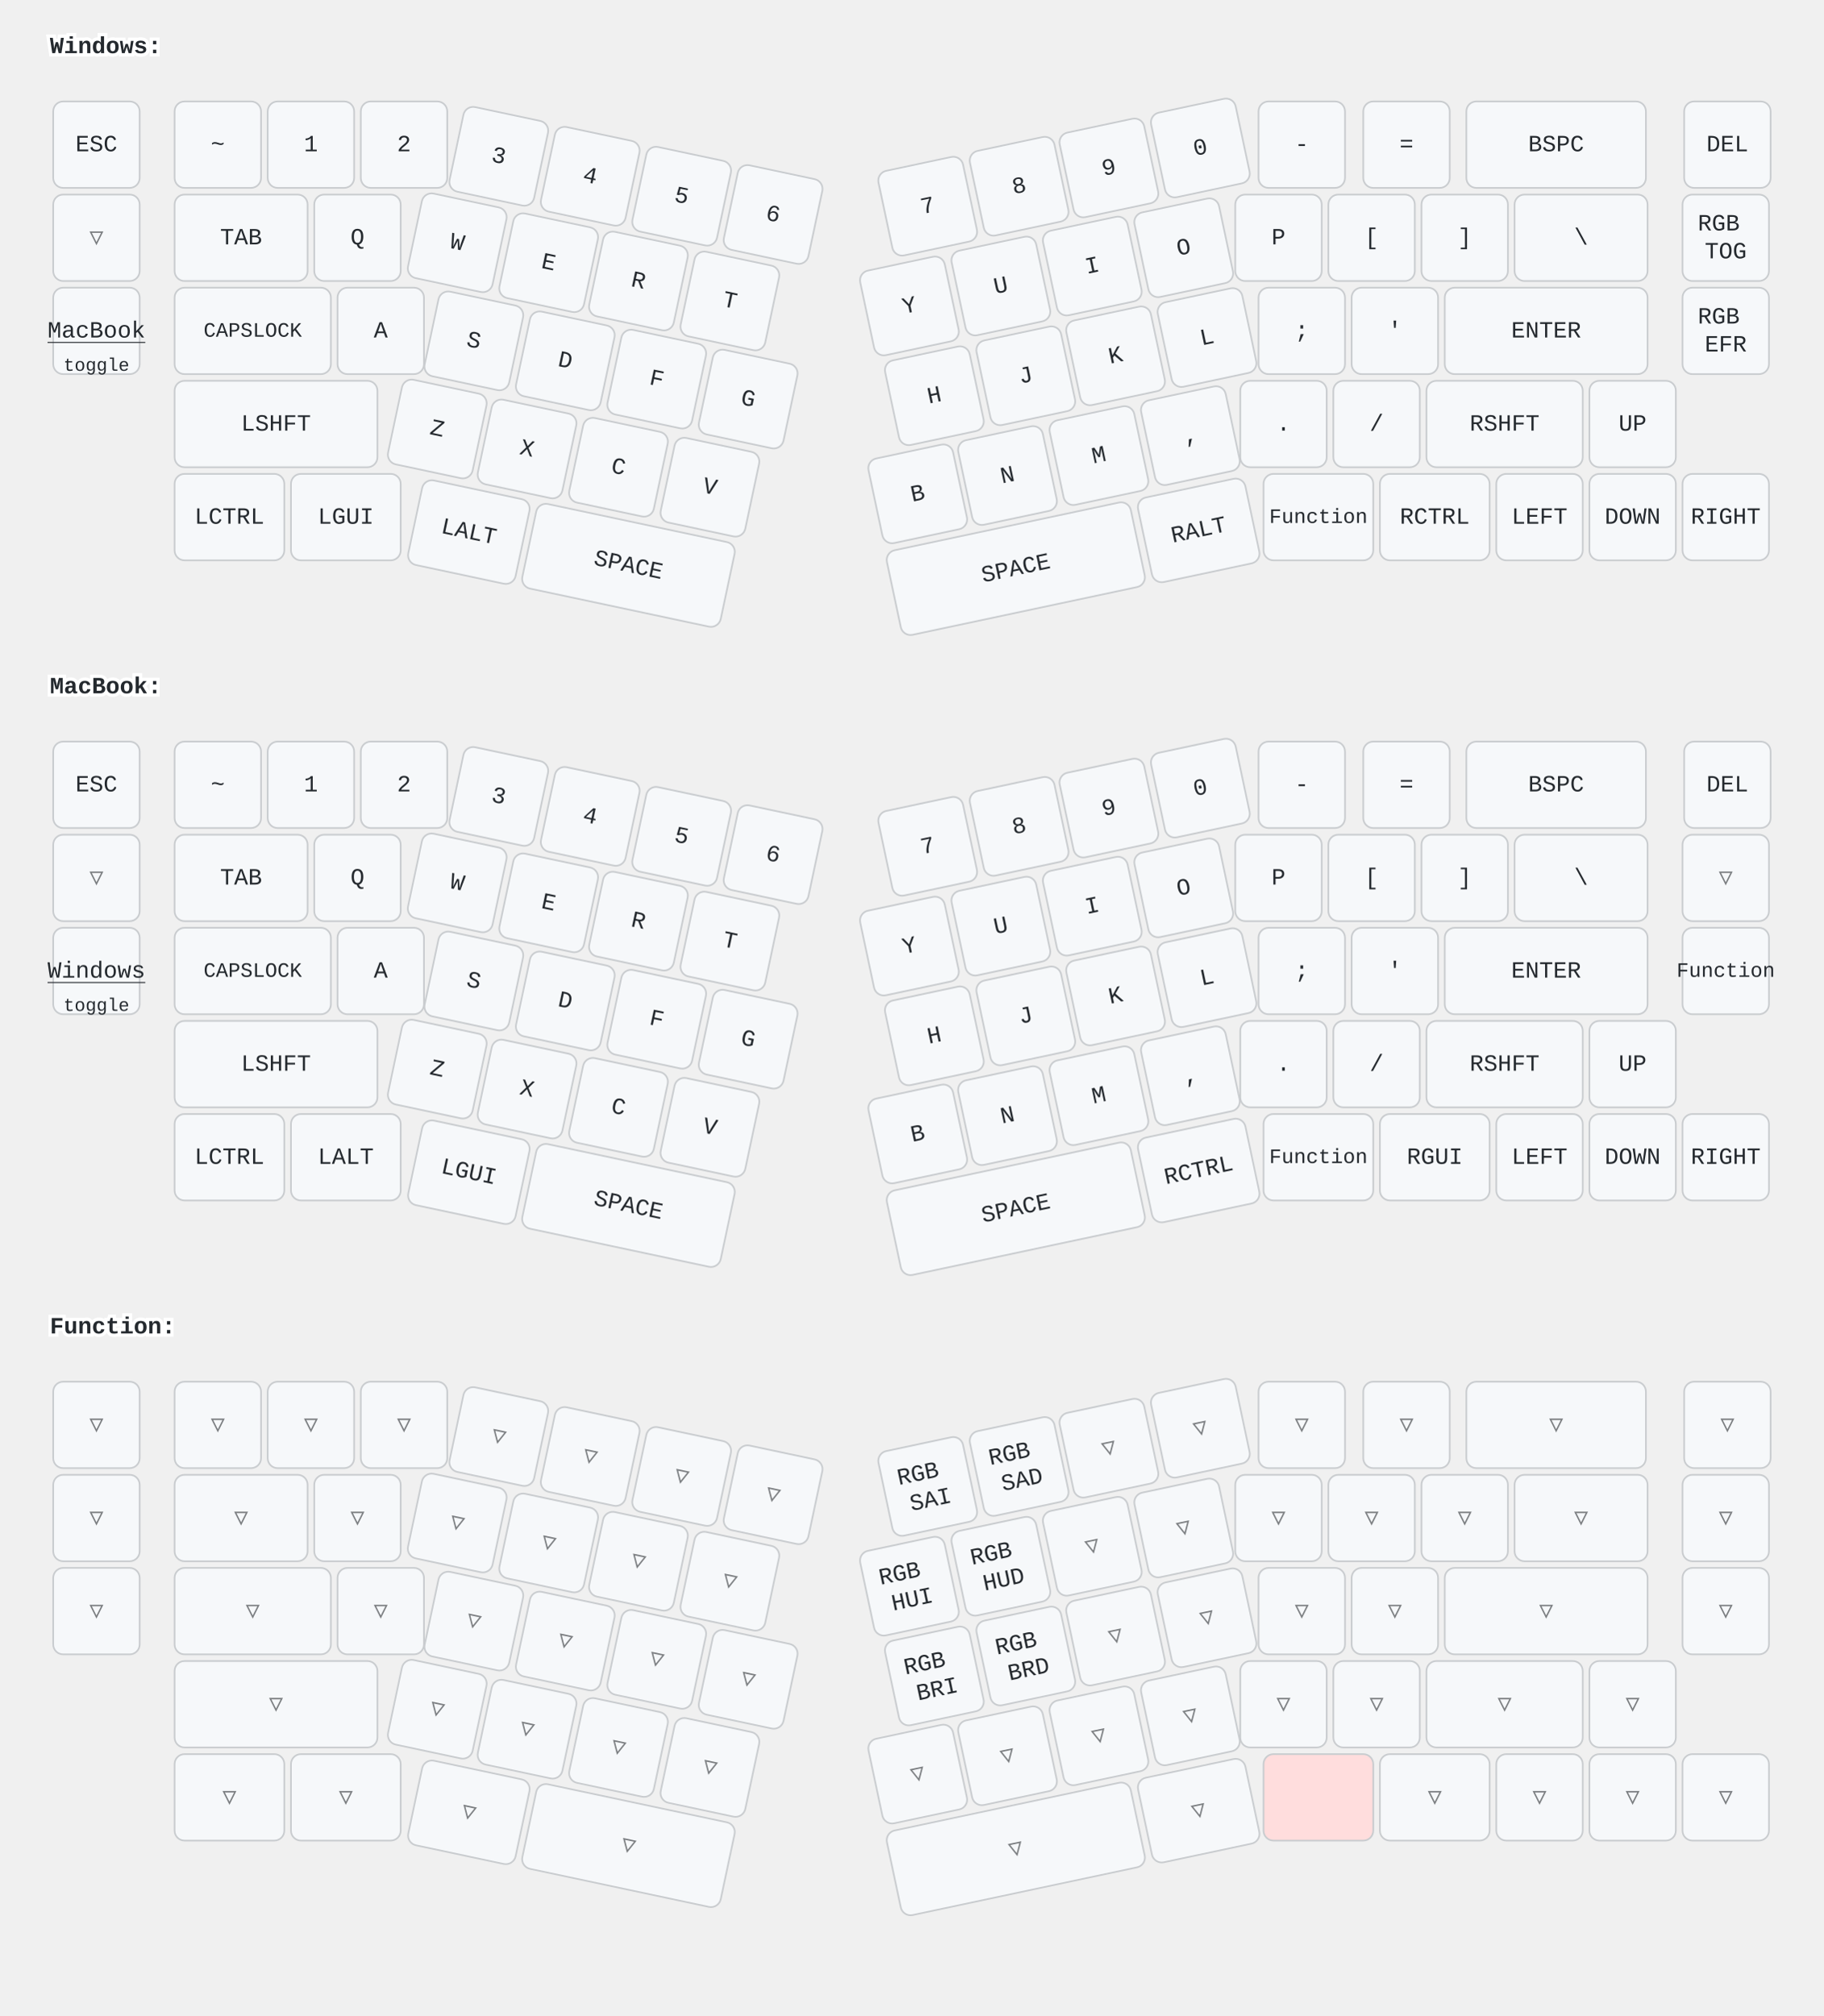
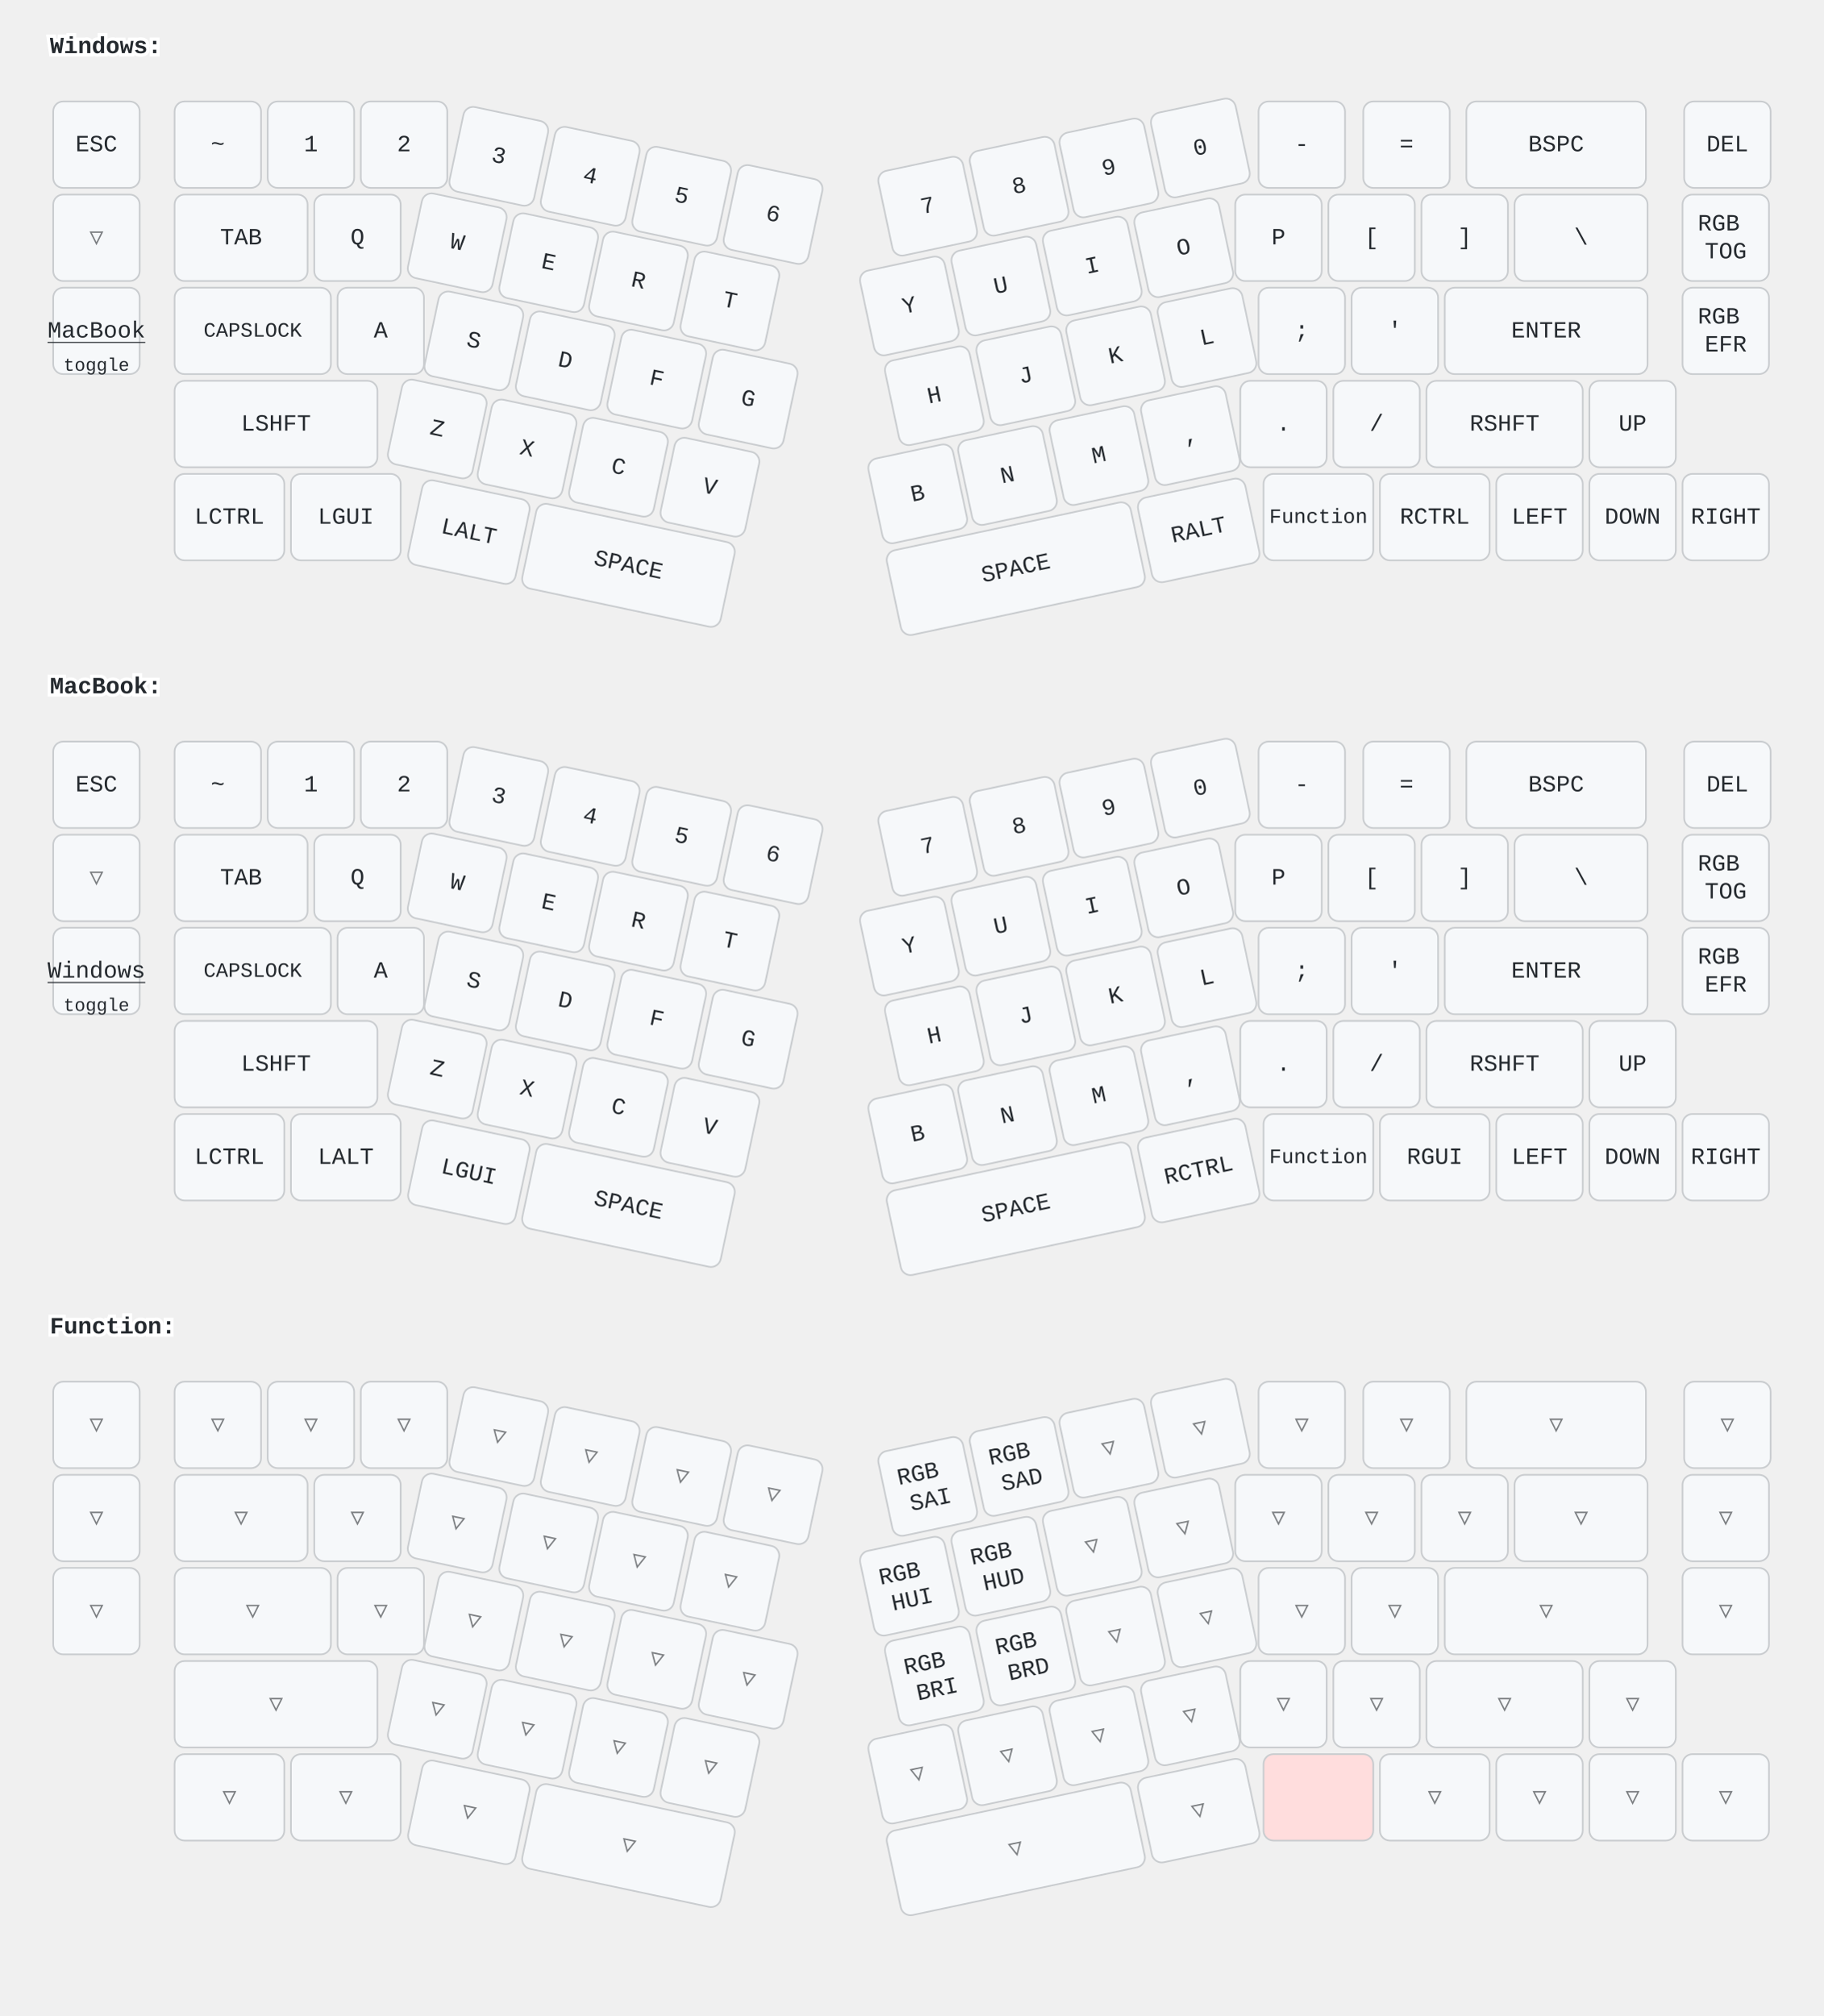
<svg xmlns="http://www.w3.org/2000/svg" width="1097" height="1212" viewBox="0 0 1097 1212" class="keymap">
  <style>/* inherit to force styles through use tags */
svg path {
    fill: inherit;
}

/* font and background color specifications */
svg.keymap {
    font-family: SFMono-Regular,Consolas,Liberation Mono,Menlo,monospace;
    font-size: 14px;
    font-kerning: normal;
    text-rendering: optimizeLegibility;
    fill: #24292e;
}

/* default key styling */
rect.key {
    fill: #f6f8fa;
}

rect.key, rect.combo {
    stroke: #c9cccf;
    stroke-width: 1;
}

/* default key side styling, only used is draw_key_sides is set */
rect.side {
    filter: brightness(90%);
}

/* color accent for combo boxes */
rect.combo, rect.combo-separate {
    fill: #cdf;
}

/* color accent for held keys */
rect.held, rect.combo.held {
    fill: #fdd;
}

/* color accent for ghost (optional) keys */
rect.ghost, rect.combo.ghost {
    stroke-dasharray: 4, 4;
    stroke-width: 2;
}

text {
    text-anchor: middle;
    dominant-baseline: middle;
}

/* styling for layer labels */
text.label {
    font-weight: bold;
    text-anchor: start;
    stroke: white;
    stroke-width: 4;
    paint-order: stroke;
}

/* styling for optional footer */
text.footer {
    text-anchor: end;
    dominant-baseline: auto;
    stroke: white;
    stroke-width: 4;
    paint-order: stroke;
}

/* styling for combo tap, and key non-tap label text */
text.combo, text.hold, text.shifted, text.left, text.right {
    font-size: 11px;
}

text.hold {
    text-anchor: middle;
    dominant-baseline: auto;
}

text.shifted {
    text-anchor: middle;
    dominant-baseline: hanging;
}

text.left {
    text-anchor: start;
}

text.right {
    text-anchor: end;
}

text.layer-activator {
    text-decoration: underline;
}

/* styling for hold/shifted label text in combo box */
text.combo.hold, text.combo.shifted, text.combo.left, text.combo.right {
    font-size: 8px;
}

/* lighter symbol for transparent keys */
text.trans {
    fill: #7b7e81;
}

/* styling for combo dendrons */
path.combo {
    stroke-width: 1;
    stroke: gray;
    fill: none;
}

/* Start Tabler Icons Cleanup */
/* cannot use height/width with glyphs */
.icon-tabler &gt; path {
    fill: inherit;
    stroke: inherit;
    stroke-width: 2;
}
/* hide tabler's default box */
.icon-tabler &gt; path[stroke="none"][fill="none"] {
    visibility: hidden;
}
/* End Tabler Icons Cleanup */
</style>
  <g transform="translate(30, 0)" class="layer-Windows">
    <text x="0" y="28" class="label" id="Windows">Windows:</text>
    <g transform="translate(0, 56)">
      <g transform="translate(28, 31)" class="key keypos-0">
        <rect rx="6" ry="6" x="-26" y="-26" width="52" height="52" class="key" />
        <text x="0" y="0" class="key tap">ESC</text>
      </g>
      <g transform="translate(101, 31)" class="key keypos-1">
        <rect rx="6" ry="6" x="-26" y="-26" width="52" height="52" class="key" />
        <text x="0" y="0" class="key tap">~</text>
      </g>
      <g transform="translate(157, 31)" class="key keypos-2">
        <rect rx="6" ry="6" x="-26" y="-26" width="52" height="52" class="key" />
        <text x="0" y="0" class="key tap">1</text>
      </g>
      <g transform="translate(213, 31)" class="key keypos-3">
        <rect rx="6" ry="6" x="-26" y="-26" width="52" height="52" class="key" />
        <text x="0" y="0" class="key tap">2</text>
      </g>
      <g transform="translate(270, 38) rotate(12.0)" class="key keypos-4">
        <rect rx="6" ry="6" x="-26" y="-26" width="52" height="52" class="key" />
        <text x="0" y="0" class="key tap">3</text>
      </g>
      <g transform="translate(325, 50) rotate(12.0)" class="key keypos-5">
        <rect rx="6" ry="6" x="-26" y="-26" width="52" height="52" class="key" />
        <text x="0" y="0" class="key tap">4</text>
      </g>
      <g transform="translate(380, 62) rotate(12.0)" class="key keypos-6">
        <rect rx="6" ry="6" x="-26" y="-26" width="52" height="52" class="key" />
        <text x="0" y="0" class="key tap">5</text>
      </g>
      <g transform="translate(435, 73) rotate(12.0)" class="key keypos-7">
        <rect rx="6" ry="6" x="-26" y="-26" width="52" height="52" class="key" />
        <text x="0" y="0" class="key tap">6</text>
      </g>
      <g transform="translate(528, 68) rotate(-12.0)" class="key keypos-8">
        <rect rx="6" ry="6" x="-26" y="-26" width="52" height="52" class="key" />
        <text x="0" y="0" class="key tap">7</text>
      </g>
      <g transform="translate(583, 56) rotate(-12.0)" class="key keypos-9">
        <rect rx="6" ry="6" x="-26" y="-26" width="52" height="52" class="key" />
        <text x="0" y="0" class="key tap">8</text>
      </g>
      <g transform="translate(637, 45) rotate(-12.0)" class="key keypos-10">
        <rect rx="6" ry="6" x="-26" y="-26" width="52" height="52" class="key" />
        <text x="0" y="0" class="key tap">9</text>
      </g>
      <g transform="translate(692, 33) rotate(-12.0)" class="key keypos-11">
        <rect rx="6" ry="6" x="-26" y="-26" width="52" height="52" class="key" />
        <text x="0" y="0" class="key tap">0</text>
      </g>
      <g transform="translate(753, 31)" class="key keypos-12">
        <rect rx="6" ry="6" x="-26" y="-26" width="52" height="52" class="key" />
        <text x="0" y="0" class="key tap">-</text>
      </g>
      <g transform="translate(816, 31)" class="key keypos-13">
        <rect rx="6" ry="6" x="-26" y="-26" width="52" height="52" class="key" />
        <text x="0" y="0" class="key tap">=</text>
      </g>
      <g transform="translate(906, 31)" class="key keypos-14">
        <rect rx="6" ry="6" x="-54" y="-26" width="108" height="52" class="key" />
        <text x="0" y="0" class="key tap">BSPC</text>
      </g>
      <g transform="translate(1009, 31)" class="key keypos-15">
        <rect rx="6" ry="6" x="-26" y="-26" width="52" height="52" class="key" />
        <text x="0" y="0" class="key tap">DEL</text>
      </g>
      <g transform="translate(28, 87)" class="key trans keypos-16">
        <rect rx="6" ry="6" x="-26" y="-26" width="52" height="52" class="key trans" />
        <text x="0" y="0" class="key trans tap">▽</text>
      </g>
      <g transform="translate(115, 87)" class="key keypos-17">
        <rect rx="6" ry="6" x="-40" y="-26" width="80" height="52" class="key" />
        <text x="0" y="0" class="key tap">TAB</text>
      </g>
      <g transform="translate(185, 87)" class="key keypos-18">
        <rect rx="6" ry="6" x="-26" y="-26" width="52" height="52" class="key" />
        <text x="0" y="0" class="key tap">Q</text>
      </g>
      <g transform="translate(245, 90) rotate(12.0)" class="key keypos-19">
        <rect rx="6" ry="6" x="-26" y="-26" width="52" height="52" class="key" />
        <text x="0" y="0" class="key tap">W</text>
      </g>
      <g transform="translate(300, 102) rotate(12.0)" class="key keypos-20">
        <rect rx="6" ry="6" x="-26" y="-26" width="52" height="52" class="key" />
        <text x="0" y="0" class="key tap">E</text>
      </g>
      <g transform="translate(354, 113) rotate(12.0)" class="key keypos-21">
        <rect rx="6" ry="6" x="-26" y="-26" width="52" height="52" class="key" />
        <text x="0" y="0" class="key tap">R</text>
      </g>
      <g transform="translate(409, 125) rotate(12.0)" class="key keypos-22">
        <rect rx="6" ry="6" x="-26" y="-26" width="52" height="52" class="key" />
        <text x="0" y="0" class="key tap">T</text>
      </g>
      <g transform="translate(517, 128) rotate(-12.0)" class="key keypos-23">
        <rect rx="6" ry="6" x="-26" y="-26" width="52" height="52" class="key" />
        <text x="0" y="0" class="key tap">Y</text>
      </g>
      <g transform="translate(572, 116) rotate(-12.0)" class="key keypos-24">
        <rect rx="6" ry="6" x="-26" y="-26" width="52" height="52" class="key" />
        <text x="0" y="0" class="key tap">U</text>
      </g>
      <g transform="translate(627, 104) rotate(-12.0)" class="key keypos-25">
        <rect rx="6" ry="6" x="-26" y="-26" width="52" height="52" class="key" />
        <text x="0" y="0" class="key tap">I</text>
      </g>
      <g transform="translate(682, 93) rotate(-12.0)" class="key keypos-26">
        <rect rx="6" ry="6" x="-26" y="-26" width="52" height="52" class="key" />
        <text x="0" y="0" class="key tap">O</text>
      </g>
      <g transform="translate(739, 87)" class="key keypos-27">
        <rect rx="6" ry="6" x="-26" y="-26" width="52" height="52" class="key" />
        <text x="0" y="0" class="key tap">P</text>
      </g>
      <g transform="translate(795, 87)" class="key keypos-28">
        <rect rx="6" ry="6" x="-26" y="-26" width="52" height="52" class="key" />
        <text x="0" y="0" class="key tap">[</text>
      </g>
      <g transform="translate(851, 87)" class="key keypos-29">
        <rect rx="6" ry="6" x="-26" y="-26" width="52" height="52" class="key" />
        <text x="0" y="0" class="key tap">]</text>
      </g>
      <g transform="translate(921, 87)" class="key keypos-30">
        <rect rx="6" ry="6" x="-40" y="-26" width="80" height="52" class="key" />
        <text x="0" y="0" class="key tap">\</text>
      </g>
      <g transform="translate(1008, 87)" class="key keypos-31">
        <rect rx="6" ry="6" x="-26" y="-26" width="52" height="52" class="key" />
        <text x="0" y="0" class="key tap">
          <tspan x="0" dy="-0.6em">RGB</tspan>
          <tspan x="0" dy="1.2em">TOG</tspan>
        </text>
      </g>
      <g transform="translate(28, 143)" class="key keypos-32">
        <rect rx="6" ry="6" x="-26" y="-26" width="52" height="52" class="key" />
        <a href="#MacBook">
          <text x="0" y="0" class="key tap layer-activator">MacBook</text>
        </a>
        <text x="0" y="24" class="key hold">toggle</text>
      </g>
      <g transform="translate(122, 143)" class="key keypos-33">
        <rect rx="6" ry="6" x="-47" y="-26" width="94" height="52" class="key" />
        <text x="0" y="0" class="key tap">
          <tspan style="font-size: 88%">CAPSLOCK</tspan>
        </text>
      </g>
      <g transform="translate(199, 143)" class="key keypos-34">
        <rect rx="6" ry="6" x="-26" y="-26" width="52" height="52" class="key" />
        <text x="0" y="0" class="key tap">A</text>
      </g>
      <g transform="translate(255, 149) rotate(12.0)" class="key keypos-35">
        <rect rx="6" ry="6" x="-26" y="-26" width="52" height="52" class="key" />
        <text x="0" y="0" class="key tap">S</text>
      </g>
      <g transform="translate(310, 161) rotate(12.0)" class="key keypos-36">
        <rect rx="6" ry="6" x="-26" y="-26" width="52" height="52" class="key" />
        <text x="0" y="0" class="key tap">D</text>
      </g>
      <g transform="translate(365, 172) rotate(12.0)" class="key keypos-37">
        <rect rx="6" ry="6" x="-26" y="-26" width="52" height="52" class="key" />
        <text x="0" y="0" class="key tap">F</text>
      </g>
      <g transform="translate(420, 184) rotate(12.0)" class="key keypos-38">
        <rect rx="6" ry="6" x="-26" y="-26" width="52" height="52" class="key" />
        <text x="0" y="0" class="key tap">G</text>
      </g>
      <g transform="translate(532, 182) rotate(-12.0)" class="key keypos-39">
        <rect rx="6" ry="6" x="-26" y="-26" width="52" height="52" class="key" />
        <text x="0" y="0" class="key tap">H</text>
      </g>
      <g transform="translate(587, 170) rotate(-12.0)" class="key keypos-40">
        <rect rx="6" ry="6" x="-26" y="-26" width="52" height="52" class="key" />
        <text x="0" y="0" class="key tap">J</text>
      </g>
      <g transform="translate(641, 158) rotate(-12.0)" class="key keypos-41">
        <rect rx="6" ry="6" x="-26" y="-26" width="52" height="52" class="key" />
        <text x="0" y="0" class="key tap">K</text>
      </g>
      <g transform="translate(696, 147) rotate(-12.0)" class="key keypos-42">
        <rect rx="6" ry="6" x="-26" y="-26" width="52" height="52" class="key" />
        <text x="0" y="0" class="key tap">L</text>
      </g>
      <g transform="translate(753, 143)" class="key keypos-43">
        <rect rx="6" ry="6" x="-26" y="-26" width="52" height="52" class="key" />
        <text x="0" y="0" class="key tap">;</text>
      </g>
      <g transform="translate(809, 143)" class="key keypos-44">
        <rect rx="6" ry="6" x="-26" y="-26" width="52" height="52" class="key" />
        <text x="0" y="0" class="key tap">'</text>
      </g>
      <g transform="translate(900, 143)" class="key keypos-45">
        <rect rx="6" ry="6" x="-61" y="-26" width="122" height="52" class="key" />
        <text x="0" y="0" class="key tap">ENTER</text>
      </g>
      <g transform="translate(1008, 143)" class="key keypos-46">
        <rect rx="6" ry="6" x="-26" y="-26" width="52" height="52" class="key" />
        <text x="0" y="0" class="key tap">
          <tspan x="0" dy="-0.6em">RGB</tspan>
          <tspan x="0" dy="1.2em">EFR</tspan>
        </text>
      </g>
      <g transform="translate(136, 199)" class="key keypos-47">
        <rect rx="6" ry="6" x="-61" y="-26" width="122" height="52" class="key" />
        <text x="0" y="0" class="key tap">LSHFT</text>
      </g>
      <g transform="translate(233, 202) rotate(12.0)" class="key keypos-48">
        <rect rx="6" ry="6" x="-26" y="-26" width="52" height="52" class="key" />
        <text x="0" y="0" class="key tap">Z</text>
      </g>
      <g transform="translate(287, 214) rotate(12.0)" class="key keypos-49">
        <rect rx="6" ry="6" x="-26" y="-26" width="52" height="52" class="key" />
        <text x="0" y="0" class="key tap">X</text>
      </g>
      <g transform="translate(342, 225) rotate(12.0)" class="key keypos-50">
        <rect rx="6" ry="6" x="-26" y="-26" width="52" height="52" class="key" />
        <text x="0" y="0" class="key tap">C</text>
      </g>
      <g transform="translate(397, 237) rotate(12.0)" class="key keypos-51">
        <rect rx="6" ry="6" x="-26" y="-26" width="52" height="52" class="key" />
        <text x="0" y="0" class="key tap">V</text>
      </g>
      <g transform="translate(522, 241) rotate(-12.0)" class="key keypos-52">
        <rect rx="6" ry="6" x="-26" y="-26" width="52" height="52" class="key" />
        <text x="0" y="0" class="key tap">B</text>
      </g>
      <g transform="translate(576, 230) rotate(-12.0)" class="key keypos-53">
        <rect rx="6" ry="6" x="-26" y="-26" width="52" height="52" class="key" />
        <text x="0" y="0" class="key tap">N</text>
      </g>
      <g transform="translate(631, 218) rotate(-12.0)" class="key keypos-54">
        <rect rx="6" ry="6" x="-26" y="-26" width="52" height="52" class="key" />
        <text x="0" y="0" class="key tap">M</text>
      </g>
      <g transform="translate(686, 206) rotate(-12.0)" class="key keypos-55">
        <rect rx="6" ry="6" x="-26" y="-26" width="52" height="52" class="key" />
        <text x="0" y="0" class="key tap">,</text>
      </g>
      <g transform="translate(742, 199)" class="key keypos-56">
        <rect rx="6" ry="6" x="-26" y="-26" width="52" height="52" class="key" />
        <text x="0" y="0" class="key tap">.</text>
      </g>
      <g transform="translate(798, 199)" class="key keypos-57">
        <rect rx="6" ry="6" x="-26" y="-26" width="52" height="52" class="key" />
        <text x="0" y="0" class="key tap">/</text>
      </g>
      <g transform="translate(875, 199)" class="key keypos-58">
        <rect rx="6" ry="6" x="-47" y="-26" width="94" height="52" class="key" />
        <text x="0" y="0" class="key tap">RSHFT</text>
      </g>
      <g transform="translate(952, 199)" class="key keypos-59">
        <rect rx="6" ry="6" x="-26" y="-26" width="52" height="52" class="key" />
        <text x="0" y="0" class="key tap">UP</text>
      </g>
      <g transform="translate(108, 255)" class="key keypos-60">
        <rect rx="6" ry="6" x="-33" y="-26" width="66" height="52" class="key" />
        <text x="0" y="0" class="key tap">LCTRL</text>
      </g>
      <g transform="translate(178, 255)" class="key keypos-61">
        <rect rx="6" ry="6" x="-33" y="-26" width="66" height="52" class="key" />
        <text x="0" y="0" class="key tap">LGUI</text>
      </g>
      <g transform="translate(252, 264) rotate(12.0)" class="key keypos-62">
        <rect rx="6" ry="6" x="-33" y="-26" width="66" height="52" class="key" />
        <text x="0" y="0" class="key tap">LALT</text>
      </g>
      <g transform="translate(348, 284) rotate(12.0)" class="key keypos-63">
        <rect rx="6" ry="6" x="-61" y="-26" width="122" height="52" class="key" />
        <text x="0" y="0" class="key tap">SPACE</text>
      </g>
      <g transform="translate(581, 286) rotate(-12.0)" class="key keypos-64">
        <rect rx="6" ry="6" x="-75" y="-26" width="150" height="52" class="key" />
        <text x="0" y="0" class="key tap">SPACE</text>
      </g>
      <g transform="translate(691, 263) rotate(-12.0)" class="key keypos-65">
        <rect rx="6" ry="6" x="-33" y="-26" width="66" height="52" class="key" />
        <text x="0" y="0" class="key tap">RALT</text>
      </g>
      <g transform="translate(763, 255)" class="key keypos-66">
        <rect rx="6" ry="6" x="-33" y="-26" width="66" height="52" class="key" />
        <a href="#Function">
          <text x="0" y="0" class="key tap layer-activator">
            <tspan style="font-size: 88%">Function</tspan>
          </text>
        </a>
      </g>
      <g transform="translate(833, 255)" class="key keypos-67">
        <rect rx="6" ry="6" x="-33" y="-26" width="66" height="52" class="key" />
        <text x="0" y="0" class="key tap">RCTRL</text>
      </g>
      <g transform="translate(896, 255)" class="key keypos-68">
        <rect rx="6" ry="6" x="-26" y="-26" width="52" height="52" class="key" />
        <text x="0" y="0" class="key tap">LEFT</text>
      </g>
      <g transform="translate(952, 255)" class="key keypos-69">
        <rect rx="6" ry="6" x="-26" y="-26" width="52" height="52" class="key" />
        <text x="0" y="0" class="key tap">DOWN</text>
      </g>
      <g transform="translate(1008, 255)" class="key keypos-70">
        <rect rx="6" ry="6" x="-26" y="-26" width="52" height="52" class="key" />
        <text x="0" y="0" class="key tap">RIGHT</text>
      </g>
    </g>
  </g>
  <g transform="translate(30, 385)" class="layer-MacBook">
    <text x="0" y="28" class="label" id="MacBook">MacBook:</text>
    <g transform="translate(0, 56)">
      <g transform="translate(28, 31)" class="key keypos-0">
        <rect rx="6" ry="6" x="-26" y="-26" width="52" height="52" class="key" />
        <text x="0" y="0" class="key tap">ESC</text>
      </g>
      <g transform="translate(101, 31)" class="key keypos-1">
        <rect rx="6" ry="6" x="-26" y="-26" width="52" height="52" class="key" />
        <text x="0" y="0" class="key tap">~</text>
      </g>
      <g transform="translate(157, 31)" class="key keypos-2">
        <rect rx="6" ry="6" x="-26" y="-26" width="52" height="52" class="key" />
        <text x="0" y="0" class="key tap">1</text>
      </g>
      <g transform="translate(213, 31)" class="key keypos-3">
        <rect rx="6" ry="6" x="-26" y="-26" width="52" height="52" class="key" />
        <text x="0" y="0" class="key tap">2</text>
      </g>
      <g transform="translate(270, 38) rotate(12.0)" class="key keypos-4">
        <rect rx="6" ry="6" x="-26" y="-26" width="52" height="52" class="key" />
        <text x="0" y="0" class="key tap">3</text>
      </g>
      <g transform="translate(325, 50) rotate(12.0)" class="key keypos-5">
        <rect rx="6" ry="6" x="-26" y="-26" width="52" height="52" class="key" />
        <text x="0" y="0" class="key tap">4</text>
      </g>
      <g transform="translate(380, 62) rotate(12.0)" class="key keypos-6">
        <rect rx="6" ry="6" x="-26" y="-26" width="52" height="52" class="key" />
        <text x="0" y="0" class="key tap">5</text>
      </g>
      <g transform="translate(435, 73) rotate(12.0)" class="key keypos-7">
        <rect rx="6" ry="6" x="-26" y="-26" width="52" height="52" class="key" />
        <text x="0" y="0" class="key tap">6</text>
      </g>
      <g transform="translate(528, 68) rotate(-12.0)" class="key keypos-8">
        <rect rx="6" ry="6" x="-26" y="-26" width="52" height="52" class="key" />
        <text x="0" y="0" class="key tap">7</text>
      </g>
      <g transform="translate(583, 56) rotate(-12.0)" class="key keypos-9">
        <rect rx="6" ry="6" x="-26" y="-26" width="52" height="52" class="key" />
        <text x="0" y="0" class="key tap">8</text>
      </g>
      <g transform="translate(637, 45) rotate(-12.0)" class="key keypos-10">
        <rect rx="6" ry="6" x="-26" y="-26" width="52" height="52" class="key" />
        <text x="0" y="0" class="key tap">9</text>
      </g>
      <g transform="translate(692, 33) rotate(-12.0)" class="key keypos-11">
        <rect rx="6" ry="6" x="-26" y="-26" width="52" height="52" class="key" />
        <text x="0" y="0" class="key tap">0</text>
      </g>
      <g transform="translate(753, 31)" class="key keypos-12">
        <rect rx="6" ry="6" x="-26" y="-26" width="52" height="52" class="key" />
        <text x="0" y="0" class="key tap">-</text>
      </g>
      <g transform="translate(816, 31)" class="key keypos-13">
        <rect rx="6" ry="6" x="-26" y="-26" width="52" height="52" class="key" />
        <text x="0" y="0" class="key tap">=</text>
      </g>
      <g transform="translate(906, 31)" class="key keypos-14">
        <rect rx="6" ry="6" x="-54" y="-26" width="108" height="52" class="key" />
        <text x="0" y="0" class="key tap">BSPC</text>
      </g>
      <g transform="translate(1009, 31)" class="key keypos-15">
        <rect rx="6" ry="6" x="-26" y="-26" width="52" height="52" class="key" />
        <text x="0" y="0" class="key tap">DEL</text>
      </g>
      <g transform="translate(28, 87)" class="key trans keypos-16">
        <rect rx="6" ry="6" x="-26" y="-26" width="52" height="52" class="key trans" />
        <text x="0" y="0" class="key trans tap">▽</text>
      </g>
      <g transform="translate(115, 87)" class="key keypos-17">
        <rect rx="6" ry="6" x="-40" y="-26" width="80" height="52" class="key" />
        <text x="0" y="0" class="key tap">TAB</text>
      </g>
      <g transform="translate(185, 87)" class="key keypos-18">
        <rect rx="6" ry="6" x="-26" y="-26" width="52" height="52" class="key" />
        <text x="0" y="0" class="key tap">Q</text>
      </g>
      <g transform="translate(245, 90) rotate(12.0)" class="key keypos-19">
        <rect rx="6" ry="6" x="-26" y="-26" width="52" height="52" class="key" />
        <text x="0" y="0" class="key tap">W</text>
      </g>
      <g transform="translate(300, 102) rotate(12.0)" class="key keypos-20">
        <rect rx="6" ry="6" x="-26" y="-26" width="52" height="52" class="key" />
        <text x="0" y="0" class="key tap">E</text>
      </g>
      <g transform="translate(354, 113) rotate(12.0)" class="key keypos-21">
        <rect rx="6" ry="6" x="-26" y="-26" width="52" height="52" class="key" />
        <text x="0" y="0" class="key tap">R</text>
      </g>
      <g transform="translate(409, 125) rotate(12.0)" class="key keypos-22">
        <rect rx="6" ry="6" x="-26" y="-26" width="52" height="52" class="key" />
        <text x="0" y="0" class="key tap">T</text>
      </g>
      <g transform="translate(517, 128) rotate(-12.0)" class="key keypos-23">
        <rect rx="6" ry="6" x="-26" y="-26" width="52" height="52" class="key" />
        <text x="0" y="0" class="key tap">Y</text>
      </g>
      <g transform="translate(572, 116) rotate(-12.0)" class="key keypos-24">
        <rect rx="6" ry="6" x="-26" y="-26" width="52" height="52" class="key" />
        <text x="0" y="0" class="key tap">U</text>
      </g>
      <g transform="translate(627, 104) rotate(-12.0)" class="key keypos-25">
        <rect rx="6" ry="6" x="-26" y="-26" width="52" height="52" class="key" />
        <text x="0" y="0" class="key tap">I</text>
      </g>
      <g transform="translate(682, 93) rotate(-12.0)" class="key keypos-26">
        <rect rx="6" ry="6" x="-26" y="-26" width="52" height="52" class="key" />
        <text x="0" y="0" class="key tap">O</text>
      </g>
      <g transform="translate(739, 87)" class="key keypos-27">
        <rect rx="6" ry="6" x="-26" y="-26" width="52" height="52" class="key" />
        <text x="0" y="0" class="key tap">P</text>
      </g>
      <g transform="translate(795, 87)" class="key keypos-28">
        <rect rx="6" ry="6" x="-26" y="-26" width="52" height="52" class="key" />
        <text x="0" y="0" class="key tap">[</text>
      </g>
      <g transform="translate(851, 87)" class="key keypos-29">
        <rect rx="6" ry="6" x="-26" y="-26" width="52" height="52" class="key" />
        <text x="0" y="0" class="key tap">]</text>
      </g>
      <g transform="translate(921, 87)" class="key keypos-30">
        <rect rx="6" ry="6" x="-40" y="-26" width="80" height="52" class="key" />
        <text x="0" y="0" class="key tap">\</text>
      </g>
-       <g transform="translate(1008, 87)" class="key trans keypos-31">
-         <rect rx="6" ry="6" x="-26" y="-26" width="52" height="52" class="key trans" />
-         <text x="0" y="0" class="key trans tap">▽</text>
+       <g transform="translate(1008, 87)" class="key keypos-31">
+         <rect rx="6" ry="6" x="-26" y="-26" width="52" height="52" class="key" />
+         <text x="0" y="0" class="key tap">
+           <tspan x="0" dy="-0.6em">RGB</tspan>
+           <tspan x="0" dy="1.2em">TOG</tspan>
+         </text>
      </g>
      <g transform="translate(28, 143)" class="key keypos-32">
        <rect rx="6" ry="6" x="-26" y="-26" width="52" height="52" class="key" />
        <a href="#Windows">
          <text x="0" y="0" class="key tap layer-activator">Windows</text>
        </a>
        <text x="0" y="24" class="key hold">toggle</text>
      </g>
      <g transform="translate(122, 143)" class="key keypos-33">
        <rect rx="6" ry="6" x="-47" y="-26" width="94" height="52" class="key" />
        <text x="0" y="0" class="key tap">
          <tspan style="font-size: 88%">CAPSLOCK</tspan>
        </text>
      </g>
      <g transform="translate(199, 143)" class="key keypos-34">
        <rect rx="6" ry="6" x="-26" y="-26" width="52" height="52" class="key" />
        <text x="0" y="0" class="key tap">A</text>
      </g>
      <g transform="translate(255, 149) rotate(12.0)" class="key keypos-35">
        <rect rx="6" ry="6" x="-26" y="-26" width="52" height="52" class="key" />
        <text x="0" y="0" class="key tap">S</text>
      </g>
      <g transform="translate(310, 161) rotate(12.0)" class="key keypos-36">
        <rect rx="6" ry="6" x="-26" y="-26" width="52" height="52" class="key" />
        <text x="0" y="0" class="key tap">D</text>
      </g>
      <g transform="translate(365, 172) rotate(12.0)" class="key keypos-37">
        <rect rx="6" ry="6" x="-26" y="-26" width="52" height="52" class="key" />
        <text x="0" y="0" class="key tap">F</text>
      </g>
      <g transform="translate(420, 184) rotate(12.0)" class="key keypos-38">
        <rect rx="6" ry="6" x="-26" y="-26" width="52" height="52" class="key" />
        <text x="0" y="0" class="key tap">G</text>
      </g>
      <g transform="translate(532, 182) rotate(-12.0)" class="key keypos-39">
        <rect rx="6" ry="6" x="-26" y="-26" width="52" height="52" class="key" />
        <text x="0" y="0" class="key tap">H</text>
      </g>
      <g transform="translate(587, 170) rotate(-12.0)" class="key keypos-40">
        <rect rx="6" ry="6" x="-26" y="-26" width="52" height="52" class="key" />
        <text x="0" y="0" class="key tap">J</text>
      </g>
      <g transform="translate(641, 158) rotate(-12.0)" class="key keypos-41">
        <rect rx="6" ry="6" x="-26" y="-26" width="52" height="52" class="key" />
        <text x="0" y="0" class="key tap">K</text>
      </g>
      <g transform="translate(696, 147) rotate(-12.0)" class="key keypos-42">
        <rect rx="6" ry="6" x="-26" y="-26" width="52" height="52" class="key" />
        <text x="0" y="0" class="key tap">L</text>
      </g>
      <g transform="translate(753, 143)" class="key keypos-43">
        <rect rx="6" ry="6" x="-26" y="-26" width="52" height="52" class="key" />
        <text x="0" y="0" class="key tap">;</text>
      </g>
      <g transform="translate(809, 143)" class="key keypos-44">
        <rect rx="6" ry="6" x="-26" y="-26" width="52" height="52" class="key" />
        <text x="0" y="0" class="key tap">'</text>
      </g>
      <g transform="translate(900, 143)" class="key keypos-45">
        <rect rx="6" ry="6" x="-61" y="-26" width="122" height="52" class="key" />
        <text x="0" y="0" class="key tap">ENTER</text>
      </g>
      <g transform="translate(1008, 143)" class="key keypos-46">
        <rect rx="6" ry="6" x="-26" y="-26" width="52" height="52" class="key" />
-         <a href="#Function">
-           <text x="0" y="0" class="key tap layer-activator">
-             <tspan style="font-size: 88%">Function</tspan>
-           </text>
-         </a>
+         <text x="0" y="0" class="key tap">
+           <tspan x="0" dy="-0.6em">RGB</tspan>
+           <tspan x="0" dy="1.2em">EFR</tspan>
+         </text>
      </g>
      <g transform="translate(136, 199)" class="key keypos-47">
        <rect rx="6" ry="6" x="-61" y="-26" width="122" height="52" class="key" />
        <text x="0" y="0" class="key tap">LSHFT</text>
      </g>
      <g transform="translate(233, 202) rotate(12.0)" class="key keypos-48">
        <rect rx="6" ry="6" x="-26" y="-26" width="52" height="52" class="key" />
        <text x="0" y="0" class="key tap">Z</text>
      </g>
      <g transform="translate(287, 214) rotate(12.0)" class="key keypos-49">
        <rect rx="6" ry="6" x="-26" y="-26" width="52" height="52" class="key" />
        <text x="0" y="0" class="key tap">X</text>
      </g>
      <g transform="translate(342, 225) rotate(12.0)" class="key keypos-50">
        <rect rx="6" ry="6" x="-26" y="-26" width="52" height="52" class="key" />
        <text x="0" y="0" class="key tap">C</text>
      </g>
      <g transform="translate(397, 237) rotate(12.0)" class="key keypos-51">
        <rect rx="6" ry="6" x="-26" y="-26" width="52" height="52" class="key" />
        <text x="0" y="0" class="key tap">V</text>
      </g>
      <g transform="translate(522, 241) rotate(-12.0)" class="key keypos-52">
        <rect rx="6" ry="6" x="-26" y="-26" width="52" height="52" class="key" />
        <text x="0" y="0" class="key tap">B</text>
      </g>
      <g transform="translate(576, 230) rotate(-12.0)" class="key keypos-53">
        <rect rx="6" ry="6" x="-26" y="-26" width="52" height="52" class="key" />
        <text x="0" y="0" class="key tap">N</text>
      </g>
      <g transform="translate(631, 218) rotate(-12.0)" class="key keypos-54">
        <rect rx="6" ry="6" x="-26" y="-26" width="52" height="52" class="key" />
        <text x="0" y="0" class="key tap">M</text>
      </g>
      <g transform="translate(686, 206) rotate(-12.0)" class="key keypos-55">
        <rect rx="6" ry="6" x="-26" y="-26" width="52" height="52" class="key" />
        <text x="0" y="0" class="key tap">,</text>
      </g>
      <g transform="translate(742, 199)" class="key keypos-56">
        <rect rx="6" ry="6" x="-26" y="-26" width="52" height="52" class="key" />
        <text x="0" y="0" class="key tap">.</text>
      </g>
      <g transform="translate(798, 199)" class="key keypos-57">
        <rect rx="6" ry="6" x="-26" y="-26" width="52" height="52" class="key" />
        <text x="0" y="0" class="key tap">/</text>
      </g>
      <g transform="translate(875, 199)" class="key keypos-58">
        <rect rx="6" ry="6" x="-47" y="-26" width="94" height="52" class="key" />
        <text x="0" y="0" class="key tap">RSHFT</text>
      </g>
      <g transform="translate(952, 199)" class="key keypos-59">
        <rect rx="6" ry="6" x="-26" y="-26" width="52" height="52" class="key" />
        <text x="0" y="0" class="key tap">UP</text>
      </g>
      <g transform="translate(108, 255)" class="key keypos-60">
        <rect rx="6" ry="6" x="-33" y="-26" width="66" height="52" class="key" />
        <text x="0" y="0" class="key tap">LCTRL</text>
      </g>
      <g transform="translate(178, 255)" class="key keypos-61">
        <rect rx="6" ry="6" x="-33" y="-26" width="66" height="52" class="key" />
        <text x="0" y="0" class="key tap">LALT</text>
      </g>
      <g transform="translate(252, 264) rotate(12.0)" class="key keypos-62">
        <rect rx="6" ry="6" x="-33" y="-26" width="66" height="52" class="key" />
        <text x="0" y="0" class="key tap">LGUI</text>
      </g>
      <g transform="translate(348, 284) rotate(12.0)" class="key keypos-63">
        <rect rx="6" ry="6" x="-61" y="-26" width="122" height="52" class="key" />
        <text x="0" y="0" class="key tap">SPACE</text>
      </g>
      <g transform="translate(581, 286) rotate(-12.0)" class="key keypos-64">
        <rect rx="6" ry="6" x="-75" y="-26" width="150" height="52" class="key" />
        <text x="0" y="0" class="key tap">SPACE</text>
      </g>
      <g transform="translate(691, 263) rotate(-12.0)" class="key keypos-65">
        <rect rx="6" ry="6" x="-33" y="-26" width="66" height="52" class="key" />
        <text x="0" y="0" class="key tap">RCTRL</text>
      </g>
      <g transform="translate(763, 255)" class="key keypos-66">
        <rect rx="6" ry="6" x="-33" y="-26" width="66" height="52" class="key" />
        <a href="#Function">
          <text x="0" y="0" class="key tap layer-activator">
            <tspan style="font-size: 88%">Function</tspan>
          </text>
        </a>
      </g>
      <g transform="translate(833, 255)" class="key keypos-67">
        <rect rx="6" ry="6" x="-33" y="-26" width="66" height="52" class="key" />
        <text x="0" y="0" class="key tap">RGUI</text>
      </g>
      <g transform="translate(896, 255)" class="key keypos-68">
        <rect rx="6" ry="6" x="-26" y="-26" width="52" height="52" class="key" />
        <text x="0" y="0" class="key tap">LEFT</text>
      </g>
      <g transform="translate(952, 255)" class="key keypos-69">
        <rect rx="6" ry="6" x="-26" y="-26" width="52" height="52" class="key" />
        <text x="0" y="0" class="key tap">DOWN</text>
      </g>
      <g transform="translate(1008, 255)" class="key keypos-70">
        <rect rx="6" ry="6" x="-26" y="-26" width="52" height="52" class="key" />
        <text x="0" y="0" class="key tap">RIGHT</text>
      </g>
    </g>
  </g>
  <g transform="translate(30, 770)" class="layer-Function">
    <text x="0" y="28" class="label" id="Function">Function:</text>
    <g transform="translate(0, 56)">
      <g transform="translate(28, 31)" class="key trans keypos-0">
        <rect rx="6" ry="6" x="-26" y="-26" width="52" height="52" class="key trans" />
        <text x="0" y="0" class="key trans tap">▽</text>
      </g>
      <g transform="translate(101, 31)" class="key trans keypos-1">
        <rect rx="6" ry="6" x="-26" y="-26" width="52" height="52" class="key trans" />
        <text x="0" y="0" class="key trans tap">▽</text>
      </g>
      <g transform="translate(157, 31)" class="key trans keypos-2">
        <rect rx="6" ry="6" x="-26" y="-26" width="52" height="52" class="key trans" />
        <text x="0" y="0" class="key trans tap">▽</text>
      </g>
      <g transform="translate(213, 31)" class="key trans keypos-3">
        <rect rx="6" ry="6" x="-26" y="-26" width="52" height="52" class="key trans" />
        <text x="0" y="0" class="key trans tap">▽</text>
      </g>
      <g transform="translate(270, 38) rotate(12.0)" class="key trans keypos-4">
        <rect rx="6" ry="6" x="-26" y="-26" width="52" height="52" class="key trans" />
        <text x="0" y="0" class="key trans tap">▽</text>
      </g>
      <g transform="translate(325, 50) rotate(12.0)" class="key trans keypos-5">
        <rect rx="6" ry="6" x="-26" y="-26" width="52" height="52" class="key trans" />
        <text x="0" y="0" class="key trans tap">▽</text>
      </g>
      <g transform="translate(380, 62) rotate(12.0)" class="key trans keypos-6">
        <rect rx="6" ry="6" x="-26" y="-26" width="52" height="52" class="key trans" />
        <text x="0" y="0" class="key trans tap">▽</text>
      </g>
      <g transform="translate(435, 73) rotate(12.0)" class="key trans keypos-7">
        <rect rx="6" ry="6" x="-26" y="-26" width="52" height="52" class="key trans" />
        <text x="0" y="0" class="key trans tap">▽</text>
      </g>
      <g transform="translate(528, 68) rotate(-12.0)" class="key keypos-8">
        <rect rx="6" ry="6" x="-26" y="-26" width="52" height="52" class="key" />
        <text x="0" y="0" class="key tap">
          <tspan x="0" dy="-0.6em">RGB</tspan>
          <tspan x="0" dy="1.2em">SAI</tspan>
        </text>
      </g>
      <g transform="translate(583, 56) rotate(-12.0)" class="key keypos-9">
        <rect rx="6" ry="6" x="-26" y="-26" width="52" height="52" class="key" />
        <text x="0" y="0" class="key tap">
          <tspan x="0" dy="-0.6em">RGB</tspan>
          <tspan x="0" dy="1.2em">SAD</tspan>
        </text>
      </g>
      <g transform="translate(637, 45) rotate(-12.0)" class="key trans keypos-10">
        <rect rx="6" ry="6" x="-26" y="-26" width="52" height="52" class="key trans" />
        <text x="0" y="0" class="key trans tap">▽</text>
      </g>
      <g transform="translate(692, 33) rotate(-12.0)" class="key trans keypos-11">
        <rect rx="6" ry="6" x="-26" y="-26" width="52" height="52" class="key trans" />
        <text x="0" y="0" class="key trans tap">▽</text>
      </g>
      <g transform="translate(753, 31)" class="key trans keypos-12">
        <rect rx="6" ry="6" x="-26" y="-26" width="52" height="52" class="key trans" />
        <text x="0" y="0" class="key trans tap">▽</text>
      </g>
      <g transform="translate(816, 31)" class="key trans keypos-13">
        <rect rx="6" ry="6" x="-26" y="-26" width="52" height="52" class="key trans" />
        <text x="0" y="0" class="key trans tap">▽</text>
      </g>
      <g transform="translate(906, 31)" class="key trans keypos-14">
        <rect rx="6" ry="6" x="-54" y="-26" width="108" height="52" class="key trans" />
        <text x="0" y="0" class="key trans tap">▽</text>
      </g>
      <g transform="translate(1009, 31)" class="key trans keypos-15">
        <rect rx="6" ry="6" x="-26" y="-26" width="52" height="52" class="key trans" />
        <text x="0" y="0" class="key trans tap">▽</text>
      </g>
      <g transform="translate(28, 87)" class="key trans keypos-16">
        <rect rx="6" ry="6" x="-26" y="-26" width="52" height="52" class="key trans" />
        <text x="0" y="0" class="key trans tap">▽</text>
      </g>
      <g transform="translate(115, 87)" class="key trans keypos-17">
        <rect rx="6" ry="6" x="-40" y="-26" width="80" height="52" class="key trans" />
        <text x="0" y="0" class="key trans tap">▽</text>
      </g>
      <g transform="translate(185, 87)" class="key trans keypos-18">
        <rect rx="6" ry="6" x="-26" y="-26" width="52" height="52" class="key trans" />
        <text x="0" y="0" class="key trans tap">▽</text>
      </g>
      <g transform="translate(245, 90) rotate(12.0)" class="key trans keypos-19">
        <rect rx="6" ry="6" x="-26" y="-26" width="52" height="52" class="key trans" />
        <text x="0" y="0" class="key trans tap">▽</text>
      </g>
      <g transform="translate(300, 102) rotate(12.0)" class="key trans keypos-20">
        <rect rx="6" ry="6" x="-26" y="-26" width="52" height="52" class="key trans" />
        <text x="0" y="0" class="key trans tap">▽</text>
      </g>
      <g transform="translate(354, 113) rotate(12.0)" class="key trans keypos-21">
        <rect rx="6" ry="6" x="-26" y="-26" width="52" height="52" class="key trans" />
        <text x="0" y="0" class="key trans tap">▽</text>
      </g>
      <g transform="translate(409, 125) rotate(12.0)" class="key trans keypos-22">
        <rect rx="6" ry="6" x="-26" y="-26" width="52" height="52" class="key trans" />
        <text x="0" y="0" class="key trans tap">▽</text>
      </g>
      <g transform="translate(517, 128) rotate(-12.0)" class="key keypos-23">
        <rect rx="6" ry="6" x="-26" y="-26" width="52" height="52" class="key" />
        <text x="0" y="0" class="key tap">
          <tspan x="0" dy="-0.6em">RGB</tspan>
          <tspan x="0" dy="1.2em">HUI</tspan>
        </text>
      </g>
      <g transform="translate(572, 116) rotate(-12.0)" class="key keypos-24">
        <rect rx="6" ry="6" x="-26" y="-26" width="52" height="52" class="key" />
        <text x="0" y="0" class="key tap">
          <tspan x="0" dy="-0.6em">RGB</tspan>
          <tspan x="0" dy="1.2em">HUD</tspan>
        </text>
      </g>
      <g transform="translate(627, 104) rotate(-12.0)" class="key trans keypos-25">
        <rect rx="6" ry="6" x="-26" y="-26" width="52" height="52" class="key trans" />
        <text x="0" y="0" class="key trans tap">▽</text>
      </g>
      <g transform="translate(682, 93) rotate(-12.0)" class="key trans keypos-26">
        <rect rx="6" ry="6" x="-26" y="-26" width="52" height="52" class="key trans" />
        <text x="0" y="0" class="key trans tap">▽</text>
      </g>
      <g transform="translate(739, 87)" class="key trans keypos-27">
        <rect rx="6" ry="6" x="-26" y="-26" width="52" height="52" class="key trans" />
        <text x="0" y="0" class="key trans tap">▽</text>
      </g>
      <g transform="translate(795, 87)" class="key trans keypos-28">
        <rect rx="6" ry="6" x="-26" y="-26" width="52" height="52" class="key trans" />
        <text x="0" y="0" class="key trans tap">▽</text>
      </g>
      <g transform="translate(851, 87)" class="key trans keypos-29">
        <rect rx="6" ry="6" x="-26" y="-26" width="52" height="52" class="key trans" />
        <text x="0" y="0" class="key trans tap">▽</text>
      </g>
      <g transform="translate(921, 87)" class="key trans keypos-30">
        <rect rx="6" ry="6" x="-40" y="-26" width="80" height="52" class="key trans" />
        <text x="0" y="0" class="key trans tap">▽</text>
      </g>
      <g transform="translate(1008, 87)" class="key trans keypos-31">
        <rect rx="6" ry="6" x="-26" y="-26" width="52" height="52" class="key trans" />
        <text x="0" y="0" class="key trans tap">▽</text>
      </g>
      <g transform="translate(28, 143)" class="key trans keypos-32">
        <rect rx="6" ry="6" x="-26" y="-26" width="52" height="52" class="key trans" />
        <text x="0" y="0" class="key trans tap">▽</text>
      </g>
      <g transform="translate(122, 143)" class="key trans keypos-33">
        <rect rx="6" ry="6" x="-47" y="-26" width="94" height="52" class="key trans" />
        <text x="0" y="0" class="key trans tap">▽</text>
      </g>
      <g transform="translate(199, 143)" class="key trans keypos-34">
        <rect rx="6" ry="6" x="-26" y="-26" width="52" height="52" class="key trans" />
        <text x="0" y="0" class="key trans tap">▽</text>
      </g>
      <g transform="translate(255, 149) rotate(12.0)" class="key trans keypos-35">
        <rect rx="6" ry="6" x="-26" y="-26" width="52" height="52" class="key trans" />
        <text x="0" y="0" class="key trans tap">▽</text>
      </g>
      <g transform="translate(310, 161) rotate(12.0)" class="key trans keypos-36">
        <rect rx="6" ry="6" x="-26" y="-26" width="52" height="52" class="key trans" />
        <text x="0" y="0" class="key trans tap">▽</text>
      </g>
      <g transform="translate(365, 172) rotate(12.0)" class="key trans keypos-37">
        <rect rx="6" ry="6" x="-26" y="-26" width="52" height="52" class="key trans" />
        <text x="0" y="0" class="key trans tap">▽</text>
      </g>
      <g transform="translate(420, 184) rotate(12.0)" class="key trans keypos-38">
        <rect rx="6" ry="6" x="-26" y="-26" width="52" height="52" class="key trans" />
        <text x="0" y="0" class="key trans tap">▽</text>
      </g>
      <g transform="translate(532, 182) rotate(-12.0)" class="key keypos-39">
        <rect rx="6" ry="6" x="-26" y="-26" width="52" height="52" class="key" />
        <text x="0" y="0" class="key tap">
          <tspan x="0" dy="-0.6em">RGB</tspan>
          <tspan x="0" dy="1.2em">BRI</tspan>
        </text>
      </g>
      <g transform="translate(587, 170) rotate(-12.0)" class="key keypos-40">
        <rect rx="6" ry="6" x="-26" y="-26" width="52" height="52" class="key" />
        <text x="0" y="0" class="key tap">
          <tspan x="0" dy="-0.6em">RGB</tspan>
          <tspan x="0" dy="1.2em">BRD</tspan>
        </text>
      </g>
      <g transform="translate(641, 158) rotate(-12.0)" class="key trans keypos-41">
        <rect rx="6" ry="6" x="-26" y="-26" width="52" height="52" class="key trans" />
        <text x="0" y="0" class="key trans tap">▽</text>
      </g>
      <g transform="translate(696, 147) rotate(-12.0)" class="key trans keypos-42">
        <rect rx="6" ry="6" x="-26" y="-26" width="52" height="52" class="key trans" />
        <text x="0" y="0" class="key trans tap">▽</text>
      </g>
      <g transform="translate(753, 143)" class="key trans keypos-43">
        <rect rx="6" ry="6" x="-26" y="-26" width="52" height="52" class="key trans" />
        <text x="0" y="0" class="key trans tap">▽</text>
      </g>
      <g transform="translate(809, 143)" class="key trans keypos-44">
        <rect rx="6" ry="6" x="-26" y="-26" width="52" height="52" class="key trans" />
        <text x="0" y="0" class="key trans tap">▽</text>
      </g>
      <g transform="translate(900, 143)" class="key trans keypos-45">
        <rect rx="6" ry="6" x="-61" y="-26" width="122" height="52" class="key trans" />
        <text x="0" y="0" class="key trans tap">▽</text>
      </g>
      <g transform="translate(1008, 143)" class="key trans keypos-46">
        <rect rx="6" ry="6" x="-26" y="-26" width="52" height="52" class="key trans" />
        <text x="0" y="0" class="key trans tap">▽</text>
      </g>
      <g transform="translate(136, 199)" class="key trans keypos-47">
        <rect rx="6" ry="6" x="-61" y="-26" width="122" height="52" class="key trans" />
        <text x="0" y="0" class="key trans tap">▽</text>
      </g>
      <g transform="translate(233, 202) rotate(12.0)" class="key trans keypos-48">
        <rect rx="6" ry="6" x="-26" y="-26" width="52" height="52" class="key trans" />
        <text x="0" y="0" class="key trans tap">▽</text>
      </g>
      <g transform="translate(287, 214) rotate(12.0)" class="key trans keypos-49">
        <rect rx="6" ry="6" x="-26" y="-26" width="52" height="52" class="key trans" />
        <text x="0" y="0" class="key trans tap">▽</text>
      </g>
      <g transform="translate(342, 225) rotate(12.0)" class="key trans keypos-50">
        <rect rx="6" ry="6" x="-26" y="-26" width="52" height="52" class="key trans" />
        <text x="0" y="0" class="key trans tap">▽</text>
      </g>
      <g transform="translate(397, 237) rotate(12.0)" class="key trans keypos-51">
        <rect rx="6" ry="6" x="-26" y="-26" width="52" height="52" class="key trans" />
        <text x="0" y="0" class="key trans tap">▽</text>
      </g>
      <g transform="translate(522, 241) rotate(-12.0)" class="key trans keypos-52">
        <rect rx="6" ry="6" x="-26" y="-26" width="52" height="52" class="key trans" />
        <text x="0" y="0" class="key trans tap">▽</text>
      </g>
      <g transform="translate(576, 230) rotate(-12.0)" class="key trans keypos-53">
        <rect rx="6" ry="6" x="-26" y="-26" width="52" height="52" class="key trans" />
        <text x="0" y="0" class="key trans tap">▽</text>
      </g>
      <g transform="translate(631, 218) rotate(-12.0)" class="key trans keypos-54">
        <rect rx="6" ry="6" x="-26" y="-26" width="52" height="52" class="key trans" />
        <text x="0" y="0" class="key trans tap">▽</text>
      </g>
      <g transform="translate(686, 206) rotate(-12.0)" class="key trans keypos-55">
        <rect rx="6" ry="6" x="-26" y="-26" width="52" height="52" class="key trans" />
        <text x="0" y="0" class="key trans tap">▽</text>
      </g>
      <g transform="translate(742, 199)" class="key trans keypos-56">
        <rect rx="6" ry="6" x="-26" y="-26" width="52" height="52" class="key trans" />
        <text x="0" y="0" class="key trans tap">▽</text>
      </g>
      <g transform="translate(798, 199)" class="key trans keypos-57">
        <rect rx="6" ry="6" x="-26" y="-26" width="52" height="52" class="key trans" />
        <text x="0" y="0" class="key trans tap">▽</text>
      </g>
      <g transform="translate(875, 199)" class="key trans keypos-58">
        <rect rx="6" ry="6" x="-47" y="-26" width="94" height="52" class="key trans" />
        <text x="0" y="0" class="key trans tap">▽</text>
      </g>
      <g transform="translate(952, 199)" class="key trans keypos-59">
        <rect rx="6" ry="6" x="-26" y="-26" width="52" height="52" class="key trans" />
        <text x="0" y="0" class="key trans tap">▽</text>
      </g>
      <g transform="translate(108, 255)" class="key trans keypos-60">
        <rect rx="6" ry="6" x="-33" y="-26" width="66" height="52" class="key trans" />
        <text x="0" y="0" class="key trans tap">▽</text>
      </g>
      <g transform="translate(178, 255)" class="key trans keypos-61">
        <rect rx="6" ry="6" x="-33" y="-26" width="66" height="52" class="key trans" />
        <text x="0" y="0" class="key trans tap">▽</text>
      </g>
      <g transform="translate(252, 264) rotate(12.0)" class="key trans keypos-62">
        <rect rx="6" ry="6" x="-33" y="-26" width="66" height="52" class="key trans" />
        <text x="0" y="0" class="key trans tap">▽</text>
      </g>
      <g transform="translate(348, 284) rotate(12.0)" class="key trans keypos-63">
        <rect rx="6" ry="6" x="-61" y="-26" width="122" height="52" class="key trans" />
        <text x="0" y="0" class="key trans tap">▽</text>
      </g>
      <g transform="translate(581, 286) rotate(-12.0)" class="key trans keypos-64">
        <rect rx="6" ry="6" x="-75" y="-26" width="150" height="52" class="key trans" />
        <text x="0" y="0" class="key trans tap">▽</text>
      </g>
      <g transform="translate(691, 263) rotate(-12.0)" class="key trans keypos-65">
        <rect rx="6" ry="6" x="-33" y="-26" width="66" height="52" class="key trans" />
        <text x="0" y="0" class="key trans tap">▽</text>
      </g>
      <g transform="translate(763, 255)" class="key held keypos-66">
        <rect rx="6" ry="6" x="-33" y="-26" width="66" height="52" class="key held" />
      </g>
      <g transform="translate(833, 255)" class="key trans keypos-67">
        <rect rx="6" ry="6" x="-33" y="-26" width="66" height="52" class="key trans" />
        <text x="0" y="0" class="key trans tap">▽</text>
      </g>
      <g transform="translate(896, 255)" class="key trans keypos-68">
        <rect rx="6" ry="6" x="-26" y="-26" width="52" height="52" class="key trans" />
        <text x="0" y="0" class="key trans tap">▽</text>
      </g>
      <g transform="translate(952, 255)" class="key trans keypos-69">
        <rect rx="6" ry="6" x="-26" y="-26" width="52" height="52" class="key trans" />
        <text x="0" y="0" class="key trans tap">▽</text>
      </g>
      <g transform="translate(1008, 255)" class="key trans keypos-70">
        <rect rx="6" ry="6" x="-26" y="-26" width="52" height="52" class="key trans" />
        <text x="0" y="0" class="key trans tap">▽</text>
      </g>
    </g>
  </g>
</svg>
